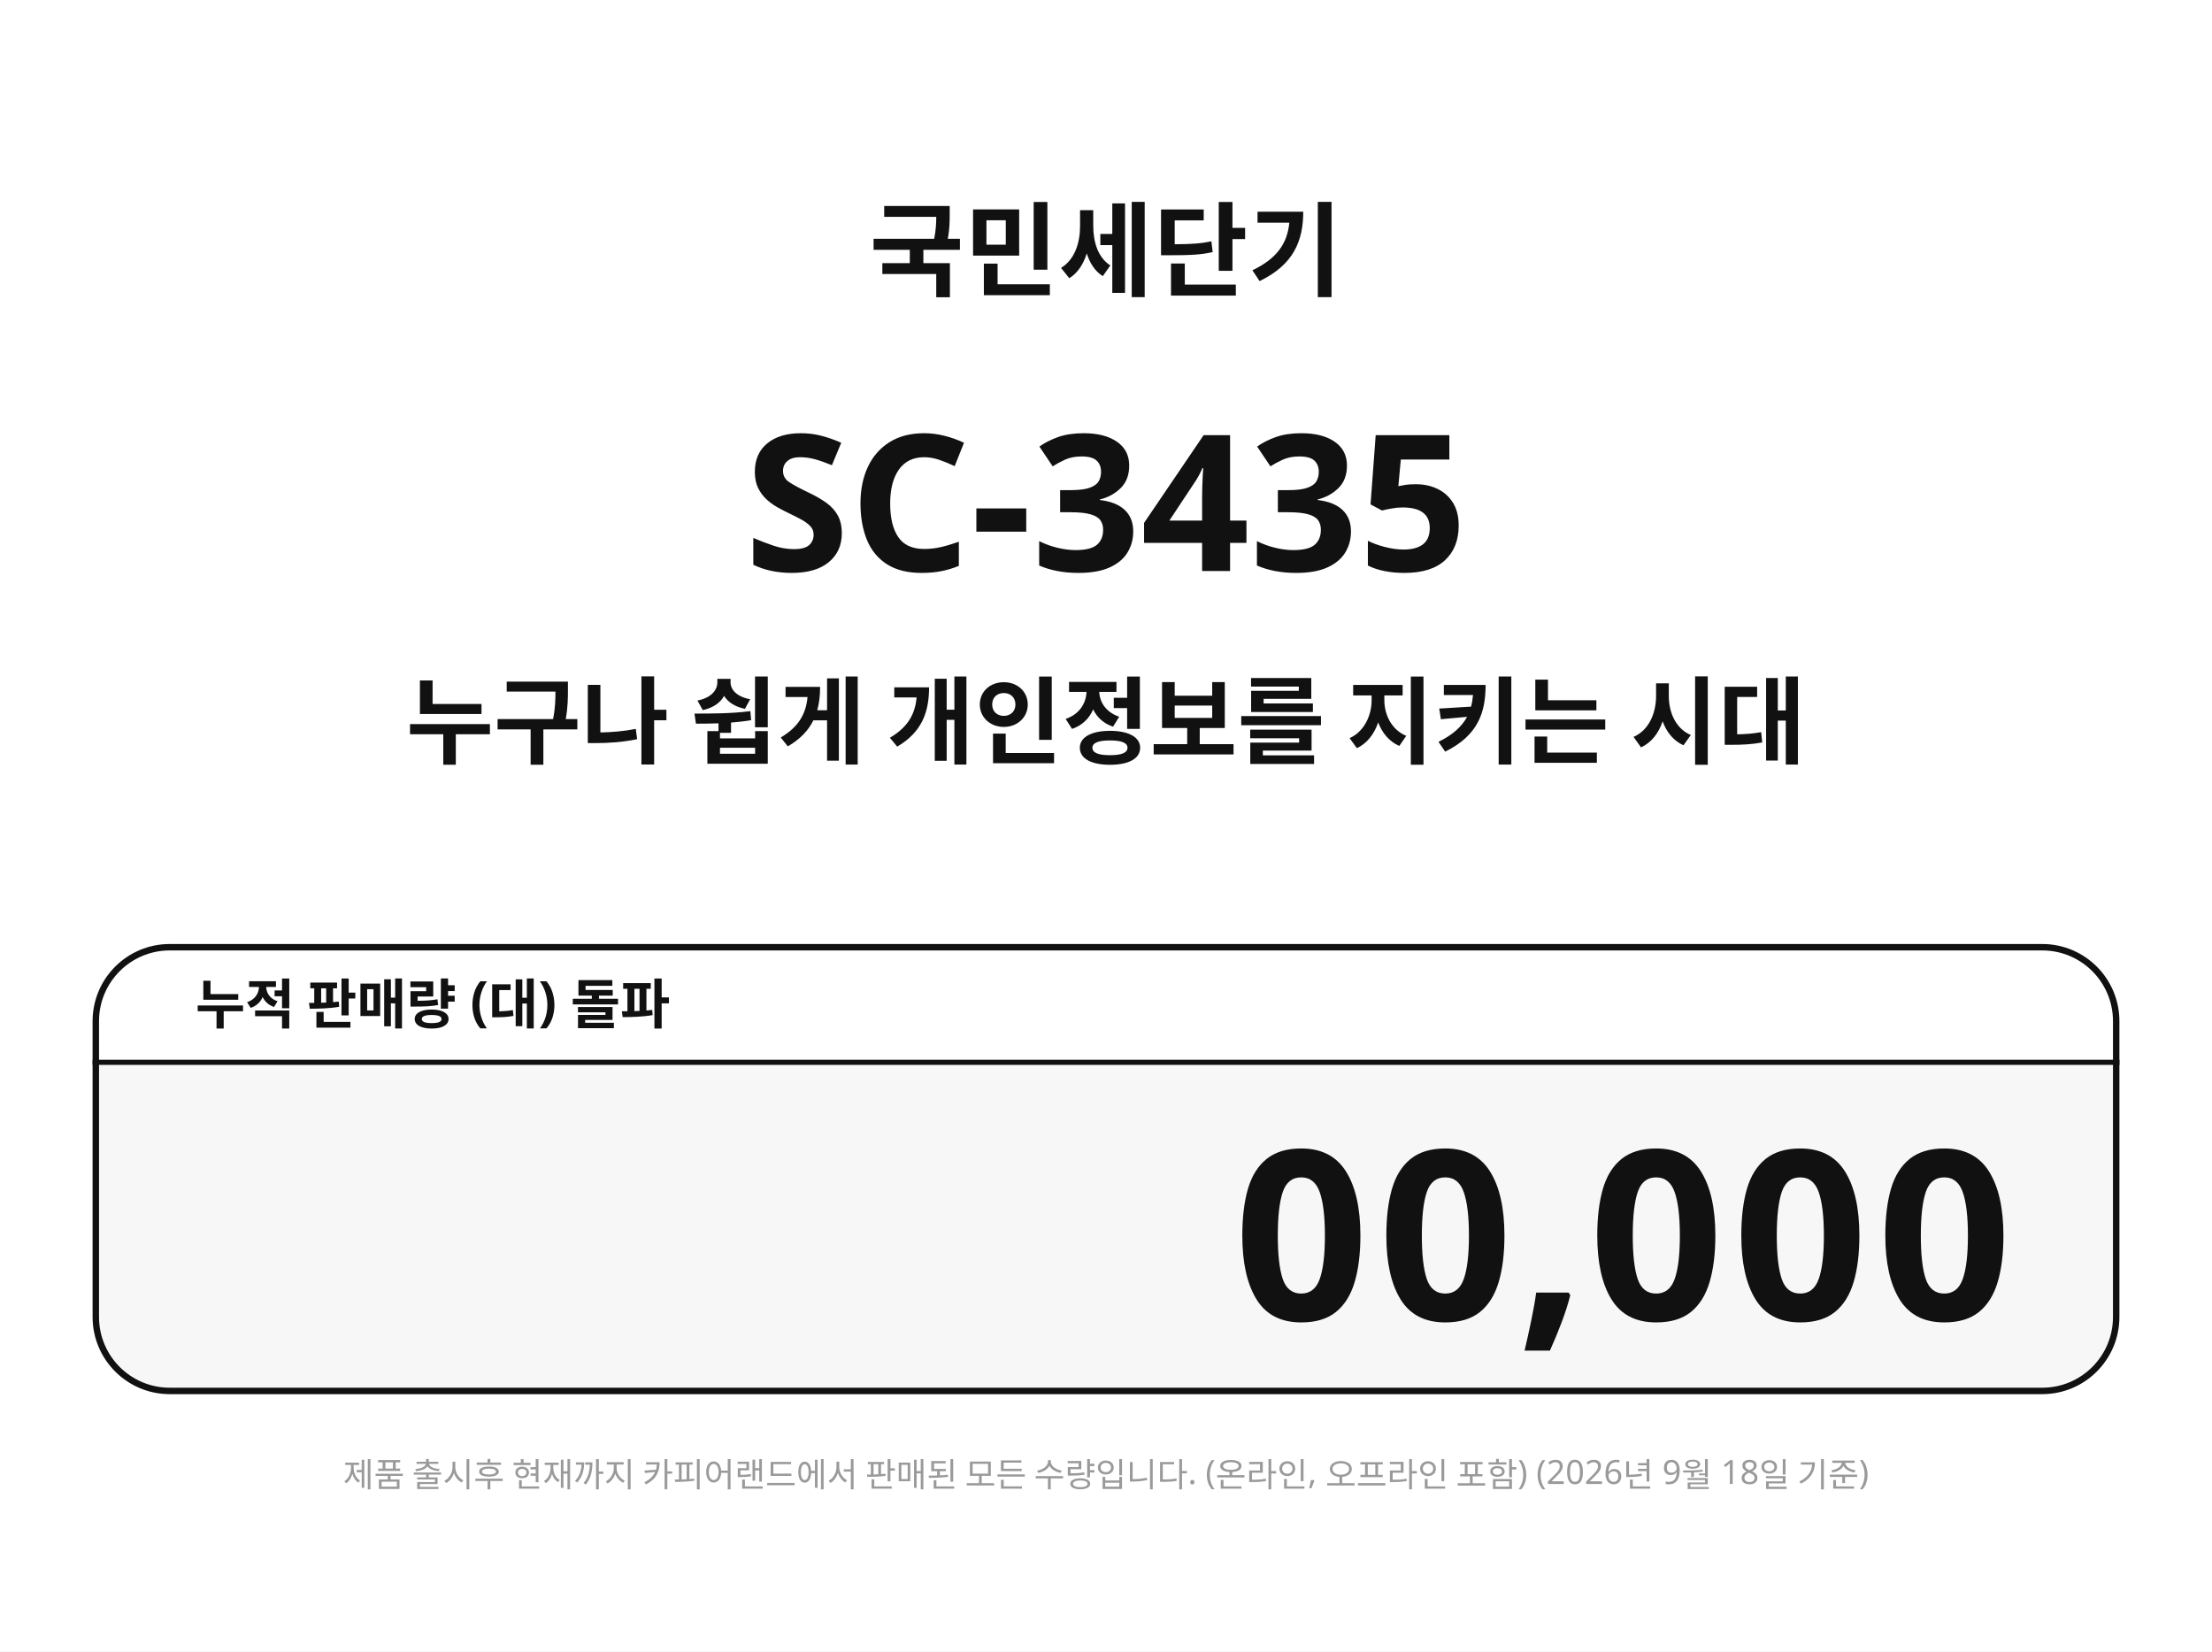
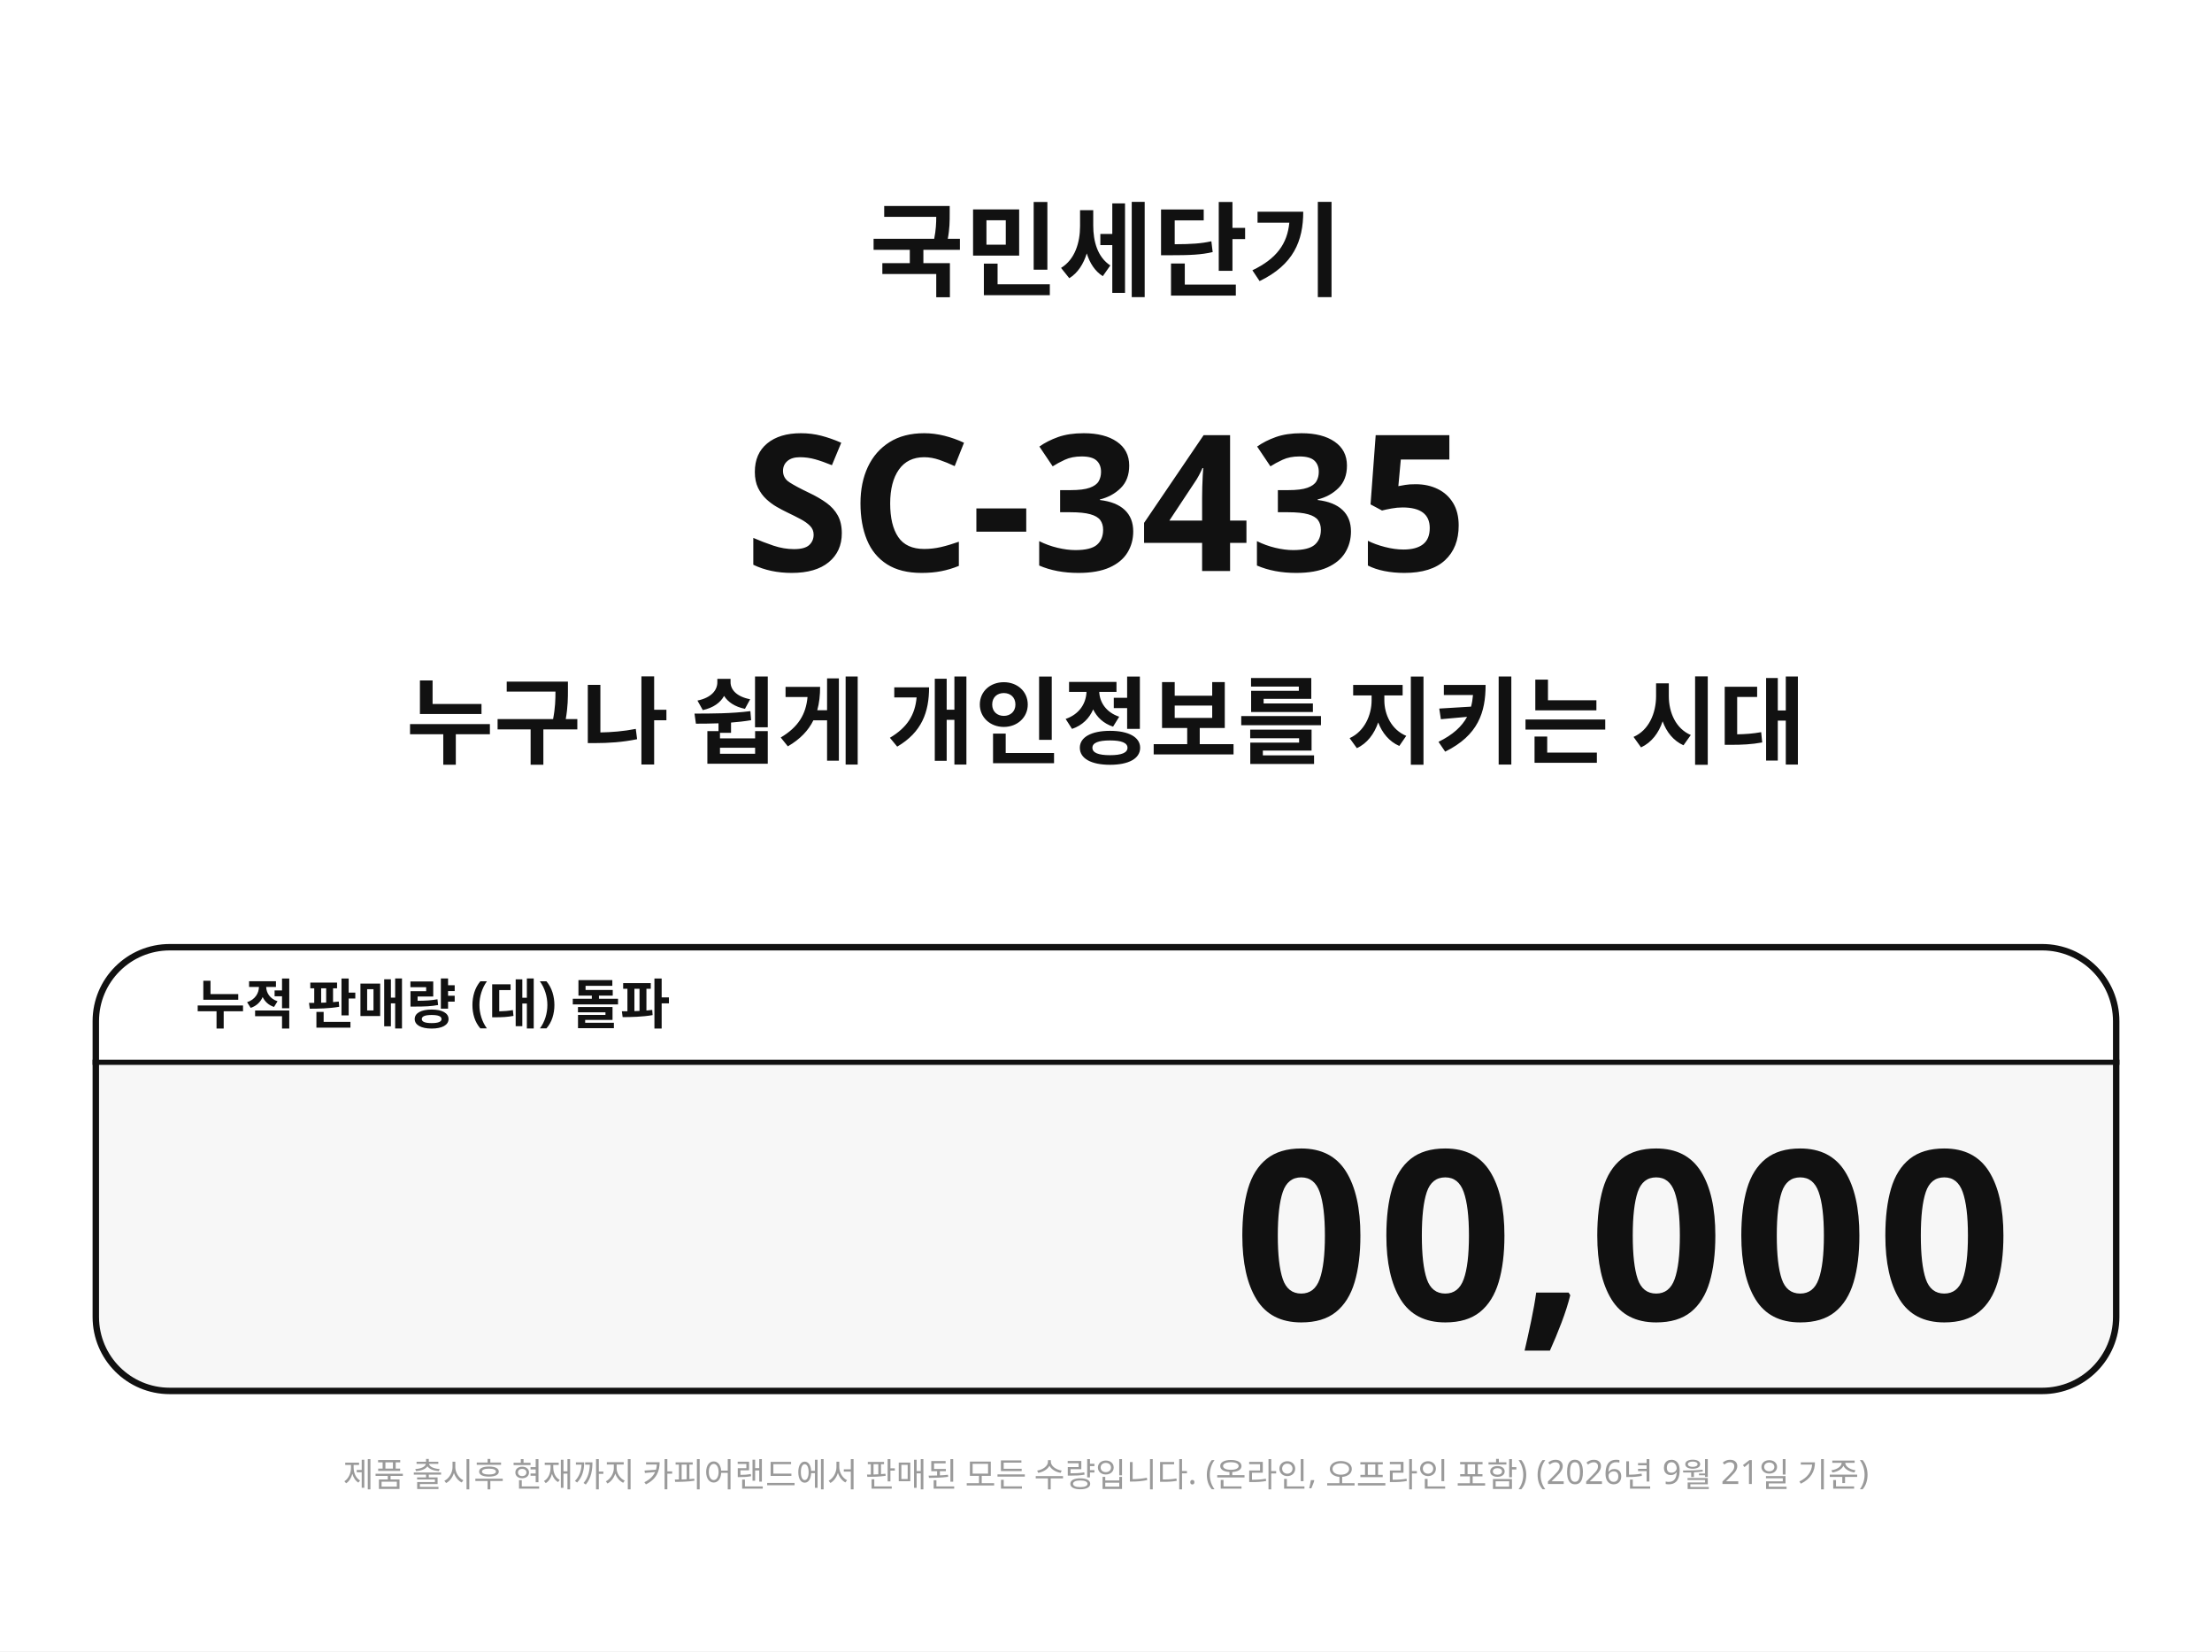
<svg xmlns="http://www.w3.org/2000/svg" width="860" height="642" viewBox="0 0 860 642" role="img">
  <defs>
    <clipPath id="odo-cell">
      <rect x="-32.0" y="-55.0" width="64" height="110" />
    </clipPath>
    <clipPath id="box-clip">
      <rect x="36" y="367" width="788" height="175" rx="30" ry="30" />
    </clipPath>
    <g id="odo">
      <text x="0" y="0" text-anchor="middle" dominant-baseline="central" font-family="'Pretendard','Malgun Gothic','Apple SD Gothic Neo',sans-serif" font-weight="900" font-size="92" fill="#111111">0</text>
      <text x="0" y="110" text-anchor="middle" dominant-baseline="central" font-family="'Pretendard','Malgun Gothic','Apple SD Gothic Neo',sans-serif" font-weight="900" font-size="92" fill="#111111">1</text>
      <text x="0" y="220" text-anchor="middle" dominant-baseline="central" font-family="'Pretendard','Malgun Gothic','Apple SD Gothic Neo',sans-serif" font-weight="900" font-size="92" fill="#111111">2</text>
      <text x="0" y="330" text-anchor="middle" dominant-baseline="central" font-family="'Pretendard','Malgun Gothic','Apple SD Gothic Neo',sans-serif" font-weight="900" font-size="92" fill="#111111">3</text>
      <text x="0" y="440" text-anchor="middle" dominant-baseline="central" font-family="'Pretendard','Malgun Gothic','Apple SD Gothic Neo',sans-serif" font-weight="900" font-size="92" fill="#111111">4</text>
      <text x="0" y="550" text-anchor="middle" dominant-baseline="central" font-family="'Pretendard','Malgun Gothic','Apple SD Gothic Neo',sans-serif" font-weight="900" font-size="92" fill="#111111">5</text>
      <text x="0" y="660" text-anchor="middle" dominant-baseline="central" font-family="'Pretendard','Malgun Gothic','Apple SD Gothic Neo',sans-serif" font-weight="900" font-size="92" fill="#111111">6</text>
      <text x="0" y="770" text-anchor="middle" dominant-baseline="central" font-family="'Pretendard','Malgun Gothic','Apple SD Gothic Neo',sans-serif" font-weight="900" font-size="92" fill="#111111">7</text>
      <text x="0" y="880" text-anchor="middle" dominant-baseline="central" font-family="'Pretendard','Malgun Gothic','Apple SD Gothic Neo',sans-serif" font-weight="900" font-size="92" fill="#111111">8</text>
      <text x="0" y="990" text-anchor="middle" dominant-baseline="central" font-family="'Pretendard','Malgun Gothic','Apple SD Gothic Neo',sans-serif" font-weight="900" font-size="92" fill="#111111">9</text>
      <text x="0" y="1100" text-anchor="middle" dominant-baseline="central" font-family="'Pretendard','Malgun Gothic','Apple SD Gothic Neo',sans-serif" font-weight="900" font-size="92" fill="#111111">0</text>
      <text x="0" y="1210" text-anchor="middle" dominant-baseline="central" font-family="'Pretendard','Malgun Gothic','Apple SD Gothic Neo',sans-serif" font-weight="900" font-size="92" fill="#111111">1</text>
      <text x="0" y="1320" text-anchor="middle" dominant-baseline="central" font-family="'Pretendard','Malgun Gothic','Apple SD Gothic Neo',sans-serif" font-weight="900" font-size="92" fill="#111111">2</text>
      <text x="0" y="1430" text-anchor="middle" dominant-baseline="central" font-family="'Pretendard','Malgun Gothic','Apple SD Gothic Neo',sans-serif" font-weight="900" font-size="92" fill="#111111">3</text>
      <text x="0" y="1540" text-anchor="middle" dominant-baseline="central" font-family="'Pretendard','Malgun Gothic','Apple SD Gothic Neo',sans-serif" font-weight="900" font-size="92" fill="#111111">4</text>
      <text x="0" y="1650" text-anchor="middle" dominant-baseline="central" font-family="'Pretendard','Malgun Gothic','Apple SD Gothic Neo',sans-serif" font-weight="900" font-size="92" fill="#111111">5</text>
      <text x="0" y="1760" text-anchor="middle" dominant-baseline="central" font-family="'Pretendard','Malgun Gothic','Apple SD Gothic Neo',sans-serif" font-weight="900" font-size="92" fill="#111111">6</text>
      <text x="0" y="1870" text-anchor="middle" dominant-baseline="central" font-family="'Pretendard','Malgun Gothic','Apple SD Gothic Neo',sans-serif" font-weight="900" font-size="92" fill="#111111">7</text>
      <text x="0" y="1980" text-anchor="middle" dominant-baseline="central" font-family="'Pretendard','Malgun Gothic','Apple SD Gothic Neo',sans-serif" font-weight="900" font-size="92" fill="#111111">8</text>
      <text x="0" y="2090" text-anchor="middle" dominant-baseline="central" font-family="'Pretendard','Malgun Gothic','Apple SD Gothic Neo',sans-serif" font-weight="900" font-size="92" fill="#111111">9</text>
      <text x="0" y="2200" text-anchor="middle" dominant-baseline="central" font-family="'Pretendard','Malgun Gothic','Apple SD Gothic Neo',sans-serif" font-weight="900" font-size="92" fill="#111111">0</text>
      <text x="0" y="2310" text-anchor="middle" dominant-baseline="central" font-family="'Pretendard','Malgun Gothic','Apple SD Gothic Neo',sans-serif" font-weight="900" font-size="92" fill="#111111">1</text>
      <text x="0" y="2420" text-anchor="middle" dominant-baseline="central" font-family="'Pretendard','Malgun Gothic','Apple SD Gothic Neo',sans-serif" font-weight="900" font-size="92" fill="#111111">2</text>
      <text x="0" y="2530" text-anchor="middle" dominant-baseline="central" font-family="'Pretendard','Malgun Gothic','Apple SD Gothic Neo',sans-serif" font-weight="900" font-size="92" fill="#111111">3</text>
      <text x="0" y="2640" text-anchor="middle" dominant-baseline="central" font-family="'Pretendard','Malgun Gothic','Apple SD Gothic Neo',sans-serif" font-weight="900" font-size="92" fill="#111111">4</text>
      <text x="0" y="2750" text-anchor="middle" dominant-baseline="central" font-family="'Pretendard','Malgun Gothic','Apple SD Gothic Neo',sans-serif" font-weight="900" font-size="92" fill="#111111">5</text>
      <text x="0" y="2860" text-anchor="middle" dominant-baseline="central" font-family="'Pretendard','Malgun Gothic','Apple SD Gothic Neo',sans-serif" font-weight="900" font-size="92" fill="#111111">6</text>
      <text x="0" y="2970" text-anchor="middle" dominant-baseline="central" font-family="'Pretendard','Malgun Gothic','Apple SD Gothic Neo',sans-serif" font-weight="900" font-size="92" fill="#111111">7</text>
      <text x="0" y="3080" text-anchor="middle" dominant-baseline="central" font-family="'Pretendard','Malgun Gothic','Apple SD Gothic Neo',sans-serif" font-weight="900" font-size="92" fill="#111111">8</text>
      <text x="0" y="3190" text-anchor="middle" dominant-baseline="central" font-family="'Pretendard','Malgun Gothic','Apple SD Gothic Neo',sans-serif" font-weight="900" font-size="92" fill="#111111">9</text>
      <text x="0" y="3300" text-anchor="middle" dominant-baseline="central" font-family="'Pretendard','Malgun Gothic','Apple SD Gothic Neo',sans-serif" font-weight="900" font-size="92" fill="#111111">0</text>
      <text x="0" y="3410" text-anchor="middle" dominant-baseline="central" font-family="'Pretendard','Malgun Gothic','Apple SD Gothic Neo',sans-serif" font-weight="900" font-size="92" fill="#111111">1</text>
      <text x="0" y="3520" text-anchor="middle" dominant-baseline="central" font-family="'Pretendard','Malgun Gothic','Apple SD Gothic Neo',sans-serif" font-weight="900" font-size="92" fill="#111111">2</text>
      <text x="0" y="3630" text-anchor="middle" dominant-baseline="central" font-family="'Pretendard','Malgun Gothic','Apple SD Gothic Neo',sans-serif" font-weight="900" font-size="92" fill="#111111">3</text>
      <text x="0" y="3740" text-anchor="middle" dominant-baseline="central" font-family="'Pretendard','Malgun Gothic','Apple SD Gothic Neo',sans-serif" font-weight="900" font-size="92" fill="#111111">4</text>
      <text x="0" y="3850" text-anchor="middle" dominant-baseline="central" font-family="'Pretendard','Malgun Gothic','Apple SD Gothic Neo',sans-serif" font-weight="900" font-size="92" fill="#111111">5</text>
      <text x="0" y="3960" text-anchor="middle" dominant-baseline="central" font-family="'Pretendard','Malgun Gothic','Apple SD Gothic Neo',sans-serif" font-weight="900" font-size="92" fill="#111111">6</text>
      <text x="0" y="4070" text-anchor="middle" dominant-baseline="central" font-family="'Pretendard','Malgun Gothic','Apple SD Gothic Neo',sans-serif" font-weight="900" font-size="92" fill="#111111">7</text>
      <text x="0" y="4180" text-anchor="middle" dominant-baseline="central" font-family="'Pretendard','Malgun Gothic','Apple SD Gothic Neo',sans-serif" font-weight="900" font-size="92" fill="#111111">8</text>
      <text x="0" y="4290" text-anchor="middle" dominant-baseline="central" font-family="'Pretendard','Malgun Gothic','Apple SD Gothic Neo',sans-serif" font-weight="900" font-size="92" fill="#111111">9</text>
      <text x="0" y="4400" text-anchor="middle" dominant-baseline="central" font-family="'Pretendard','Malgun Gothic','Apple SD Gothic Neo',sans-serif" font-weight="900" font-size="92" fill="#111111">0</text>
      <text x="0" y="4510" text-anchor="middle" dominant-baseline="central" font-family="'Pretendard','Malgun Gothic','Apple SD Gothic Neo',sans-serif" font-weight="900" font-size="92" fill="#111111">1</text>
      <text x="0" y="4620" text-anchor="middle" dominant-baseline="central" font-family="'Pretendard','Malgun Gothic','Apple SD Gothic Neo',sans-serif" font-weight="900" font-size="92" fill="#111111">2</text>
      <text x="0" y="4730" text-anchor="middle" dominant-baseline="central" font-family="'Pretendard','Malgun Gothic','Apple SD Gothic Neo',sans-serif" font-weight="900" font-size="92" fill="#111111">3</text>
      <text x="0" y="4840" text-anchor="middle" dominant-baseline="central" font-family="'Pretendard','Malgun Gothic','Apple SD Gothic Neo',sans-serif" font-weight="900" font-size="92" fill="#111111">4</text>
      <text x="0" y="4950" text-anchor="middle" dominant-baseline="central" font-family="'Pretendard','Malgun Gothic','Apple SD Gothic Neo',sans-serif" font-weight="900" font-size="92" fill="#111111">5</text>
      <text x="0" y="5060" text-anchor="middle" dominant-baseline="central" font-family="'Pretendard','Malgun Gothic','Apple SD Gothic Neo',sans-serif" font-weight="900" font-size="92" fill="#111111">6</text>
      <text x="0" y="5170" text-anchor="middle" dominant-baseline="central" font-family="'Pretendard','Malgun Gothic','Apple SD Gothic Neo',sans-serif" font-weight="900" font-size="92" fill="#111111">7</text>
      <text x="0" y="5280" text-anchor="middle" dominant-baseline="central" font-family="'Pretendard','Malgun Gothic','Apple SD Gothic Neo',sans-serif" font-weight="900" font-size="92" fill="#111111">8</text>
      <text x="0" y="5390" text-anchor="middle" dominant-baseline="central" font-family="'Pretendard','Malgun Gothic','Apple SD Gothic Neo',sans-serif" font-weight="900" font-size="92" fill="#111111">9</text>
      <text x="0" y="5500" text-anchor="middle" dominant-baseline="central" font-family="'Pretendard','Malgun Gothic','Apple SD Gothic Neo',sans-serif" font-weight="900" font-size="92" fill="#111111">0</text>
      <text x="0" y="5610" text-anchor="middle" dominant-baseline="central" font-family="'Pretendard','Malgun Gothic','Apple SD Gothic Neo',sans-serif" font-weight="900" font-size="92" fill="#111111">1</text>
      <text x="0" y="5720" text-anchor="middle" dominant-baseline="central" font-family="'Pretendard','Malgun Gothic','Apple SD Gothic Neo',sans-serif" font-weight="900" font-size="92" fill="#111111">2</text>
      <text x="0" y="5830" text-anchor="middle" dominant-baseline="central" font-family="'Pretendard','Malgun Gothic','Apple SD Gothic Neo',sans-serif" font-weight="900" font-size="92" fill="#111111">3</text>
      <text x="0" y="5940" text-anchor="middle" dominant-baseline="central" font-family="'Pretendard','Malgun Gothic','Apple SD Gothic Neo',sans-serif" font-weight="900" font-size="92" fill="#111111">4</text>
      <text x="0" y="6050" text-anchor="middle" dominant-baseline="central" font-family="'Pretendard','Malgun Gothic','Apple SD Gothic Neo',sans-serif" font-weight="900" font-size="92" fill="#111111">5</text>
      <text x="0" y="6160" text-anchor="middle" dominant-baseline="central" font-family="'Pretendard','Malgun Gothic','Apple SD Gothic Neo',sans-serif" font-weight="900" font-size="92" fill="#111111">6</text>
      <text x="0" y="6270" text-anchor="middle" dominant-baseline="central" font-family="'Pretendard','Malgun Gothic','Apple SD Gothic Neo',sans-serif" font-weight="900" font-size="92" fill="#111111">7</text>
      <text x="0" y="6380" text-anchor="middle" dominant-baseline="central" font-family="'Pretendard','Malgun Gothic','Apple SD Gothic Neo',sans-serif" font-weight="900" font-size="92" fill="#111111">8</text>
      <text x="0" y="6490" text-anchor="middle" dominant-baseline="central" font-family="'Pretendard','Malgun Gothic','Apple SD Gothic Neo',sans-serif" font-weight="900" font-size="92" fill="#111111">9</text>
      <text x="0" y="6600" text-anchor="middle" dominant-baseline="central" font-family="'Pretendard','Malgun Gothic','Apple SD Gothic Neo',sans-serif" font-weight="900" font-size="92" fill="#111111">0</text>
      <text x="0" y="6710" text-anchor="middle" dominant-baseline="central" font-family="'Pretendard','Malgun Gothic','Apple SD Gothic Neo',sans-serif" font-weight="900" font-size="92" fill="#111111">1</text>
      <text x="0" y="6820" text-anchor="middle" dominant-baseline="central" font-family="'Pretendard','Malgun Gothic','Apple SD Gothic Neo',sans-serif" font-weight="900" font-size="92" fill="#111111">2</text>
      <text x="0" y="6930" text-anchor="middle" dominant-baseline="central" font-family="'Pretendard','Malgun Gothic','Apple SD Gothic Neo',sans-serif" font-weight="900" font-size="92" fill="#111111">3</text>
      <text x="0" y="7040" text-anchor="middle" dominant-baseline="central" font-family="'Pretendard','Malgun Gothic','Apple SD Gothic Neo',sans-serif" font-weight="900" font-size="92" fill="#111111">4</text>
      <text x="0" y="7150" text-anchor="middle" dominant-baseline="central" font-family="'Pretendard','Malgun Gothic','Apple SD Gothic Neo',sans-serif" font-weight="900" font-size="92" fill="#111111">5</text>
      <text x="0" y="7260" text-anchor="middle" dominant-baseline="central" font-family="'Pretendard','Malgun Gothic','Apple SD Gothic Neo',sans-serif" font-weight="900" font-size="92" fill="#111111">6</text>
      <text x="0" y="7370" text-anchor="middle" dominant-baseline="central" font-family="'Pretendard','Malgun Gothic','Apple SD Gothic Neo',sans-serif" font-weight="900" font-size="92" fill="#111111">7</text>
      <text x="0" y="7480" text-anchor="middle" dominant-baseline="central" font-family="'Pretendard','Malgun Gothic','Apple SD Gothic Neo',sans-serif" font-weight="900" font-size="92" fill="#111111">8</text>
      <text x="0" y="7590" text-anchor="middle" dominant-baseline="central" font-family="'Pretendard','Malgun Gothic','Apple SD Gothic Neo',sans-serif" font-weight="900" font-size="92" fill="#111111">9</text>
    </g>
  </defs>
  <rect x="0" y="0" width="860" height="642" fill="#ffffff" />
  <text x="430.0" y="112" text-anchor="middle" font-family="'Pretendard','Malgun Gothic','Apple SD Gothic Neo',sans-serif" font-weight="800" font-size="40" fill="#111111">국민세단기</text>
  <text x="430.0" y="222" text-anchor="middle" font-family="'Pretendard','Malgun Gothic','Apple SD Gothic Neo',sans-serif" font-weight="800" font-size="74" fill="#111111">SC-3435</text>
  <text x="430.0" y="294" text-anchor="middle" font-family="'Pretendard','Malgun Gothic','Apple SD Gothic Neo',sans-serif" font-weight="700" font-size="37" fill="#111111">누구나 쉽게 개인정보를 지키는 시대</text>
  <g clip-path="url(#box-clip)">
    <rect x="36" y="367" width="788" height="175" fill="#F7F7F7" />
    <rect x="36" y="367" width="788" height="46" fill="#ffffff" />
    <line x1="36" y1="413" x2="824" y2="413" stroke="#111111" stroke-width="2" />
  </g>
  <rect x="37.25" y="368.25" width="785.5" height="172.5" rx="28.75" ry="28.75" fill="none" stroke="#111111" stroke-width="2.5" />
  <text x="76" y="398" font-family="'Pretendard','Malgun Gothic','Apple SD Gothic Neo',sans-serif" font-weight="700" font-size="21" fill="#111111">누적 판매량 (대) 돌파</text>
  <g transform="translate(506.00,477.50) scale(1)">
    <g clip-path="url(#odo-cell)">
      <use href="#odo">
        <animateTransform attributeName="transform" type="translate" calcMode="spline" keyTimes="0;0.186;1" keySplines="0.12 0.9 0.2 1;0 0 1 1" values="0 0;0 -2310;0 -2310" dur="6.4s" repeatCount="indefinite" />
      </use>
    </g>
  </g>
  <g transform="translate(562.00,477.50) scale(1)">
    <g clip-path="url(#odo-cell)">
      <use href="#odo">
        <animateTransform attributeName="transform" type="translate" calcMode="spline" keyTimes="0;0.223;1" keySplines="0.12 0.9 0.2 1;0 0 1 1" values="0 0;0 -3850;0 -3850" dur="6.4s" repeatCount="indefinite" />
      </use>
    </g>
  </g>
  <text x="603.00" y="477.50" text-anchor="middle" dominant-baseline="central" font-family="'Pretendard','Malgun Gothic','Apple SD Gothic Neo',sans-serif" font-weight="900" font-size="92.00" fill="#111111">,</text>
  <g transform="translate(644.00,477.50) scale(1)">
    <g clip-path="url(#odo-cell)">
      <use href="#odo">
-         <animateTransform attributeName="transform" type="translate" calcMode="spline" keyTimes="0;0.260;1" keySplines="0.12 0.9 0.2 1;0 0 1 1" values="0 0;0 -4620;0 -4620" dur="6.4s" repeatCount="indefinite" />
+         <animateTransform attributeName="transform" type="translate" calcMode="spline" keyTimes="0;0.260;1" keySplines="0.12 0.9 0.2 1;0 0 1 1" values="0 0;0 -4730;0 -4730" dur="6.4s" repeatCount="indefinite" />
      </use>
    </g>
  </g>
  <g transform="translate(700.00,477.50) scale(1)">
    <g clip-path="url(#odo-cell)">
      <use href="#odo">
        <animateTransform attributeName="transform" type="translate" calcMode="spline" keyTimes="0;0.297;1" keySplines="0.12 0.9 0.2 1;0 0 1 1" values="0 0;0 -5500;0 -5500" dur="6.4s" repeatCount="indefinite" />
      </use>
    </g>
  </g>
  <g transform="translate(756.00,477.50) scale(1)">
    <g clip-path="url(#odo-cell)">
      <use href="#odo">
        <animateTransform attributeName="transform" type="translate" calcMode="spline" keyTimes="0;0.335;1" keySplines="0.12 0.9 0.2 1;0 0 1 1" values="0 0;0 -6600;0 -6600" dur="6.4s" repeatCount="indefinite" />
      </use>
    </g>
  </g>
-   <text x="430.0" y="578" text-anchor="middle" font-family="'Pretendard','Malgun Gothic','Apple SD Gothic Neo',sans-serif" font-weight="400" font-size="13" fill="#9A9A9A">제품 출시후 현재까지 카피어랜드에서 판매된 모든 수량입니다. (온라인, 오프라인 포함) (2026년 9월 18일 기준)</text>
+   <text x="430.0" y="578" text-anchor="middle" font-family="'Pretendard','Malgun Gothic','Apple SD Gothic Neo',sans-serif" font-weight="400" font-size="13" fill="#9A9A9A">제품 출시후 현재까지 카피어랜드에서 판매된 모든 수량입니다. (온라인, 오프라인 포함) (2026년 9월 21일 기준)</text>
</svg>
